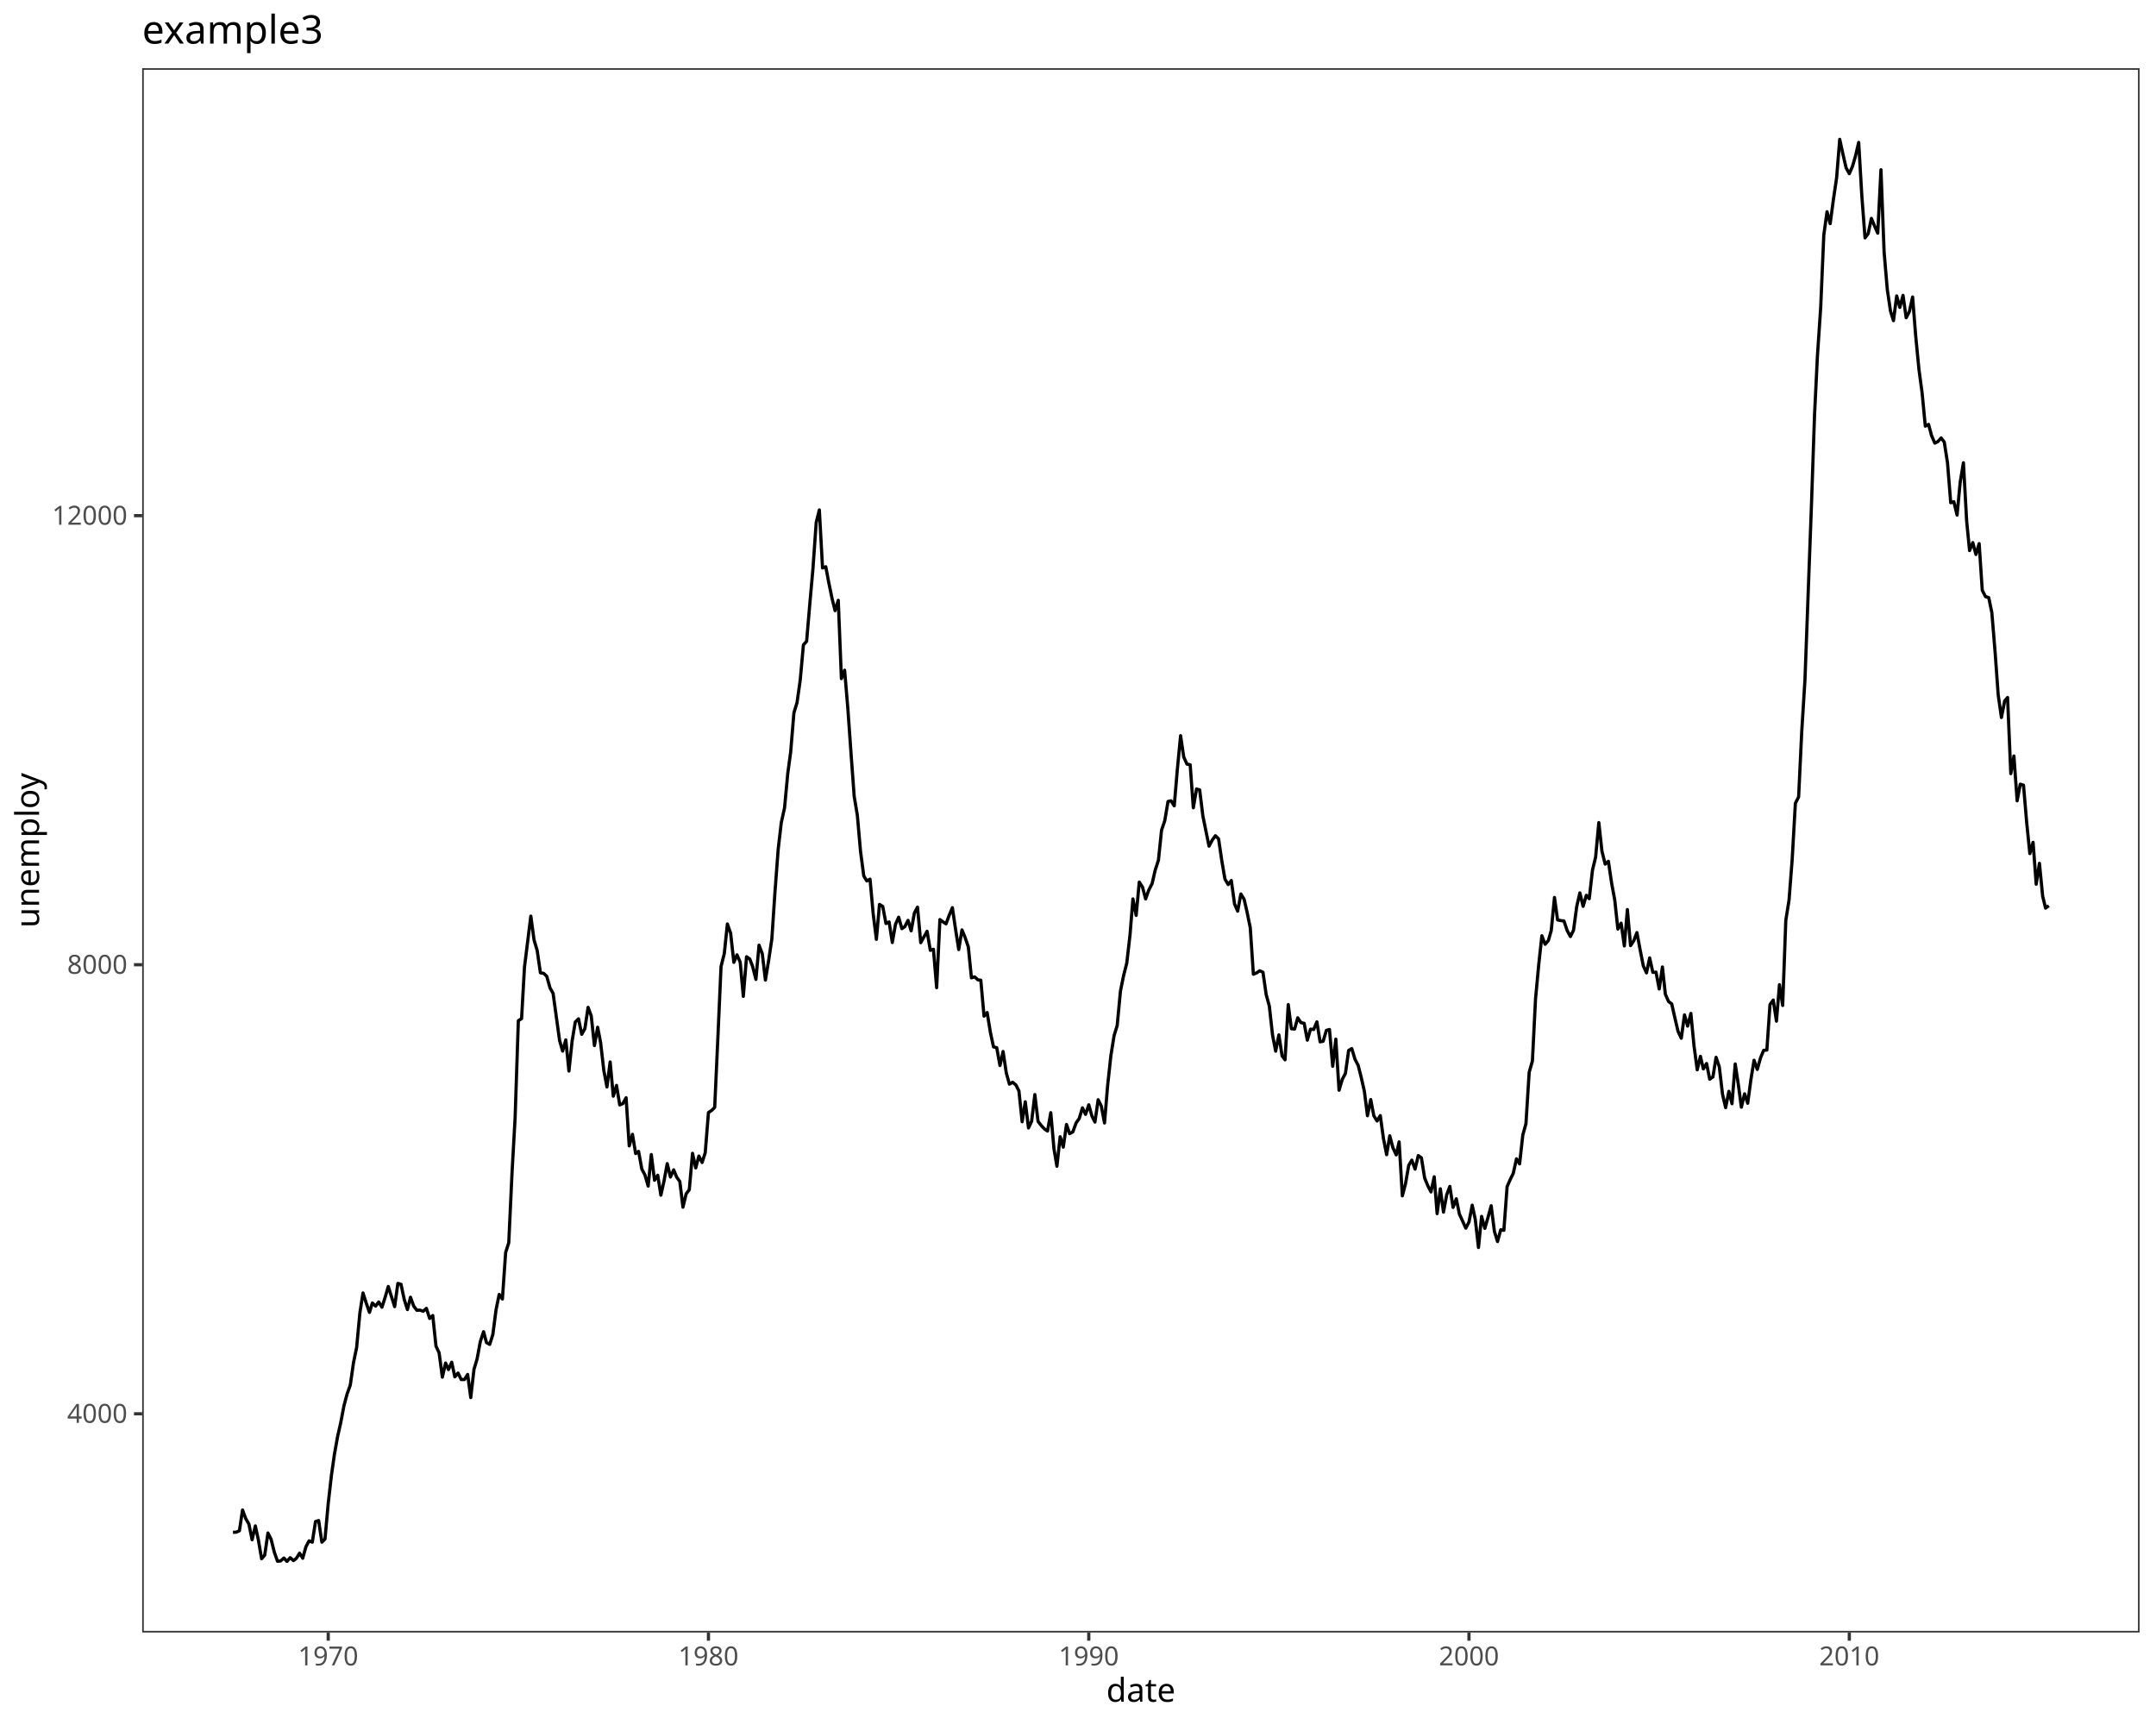
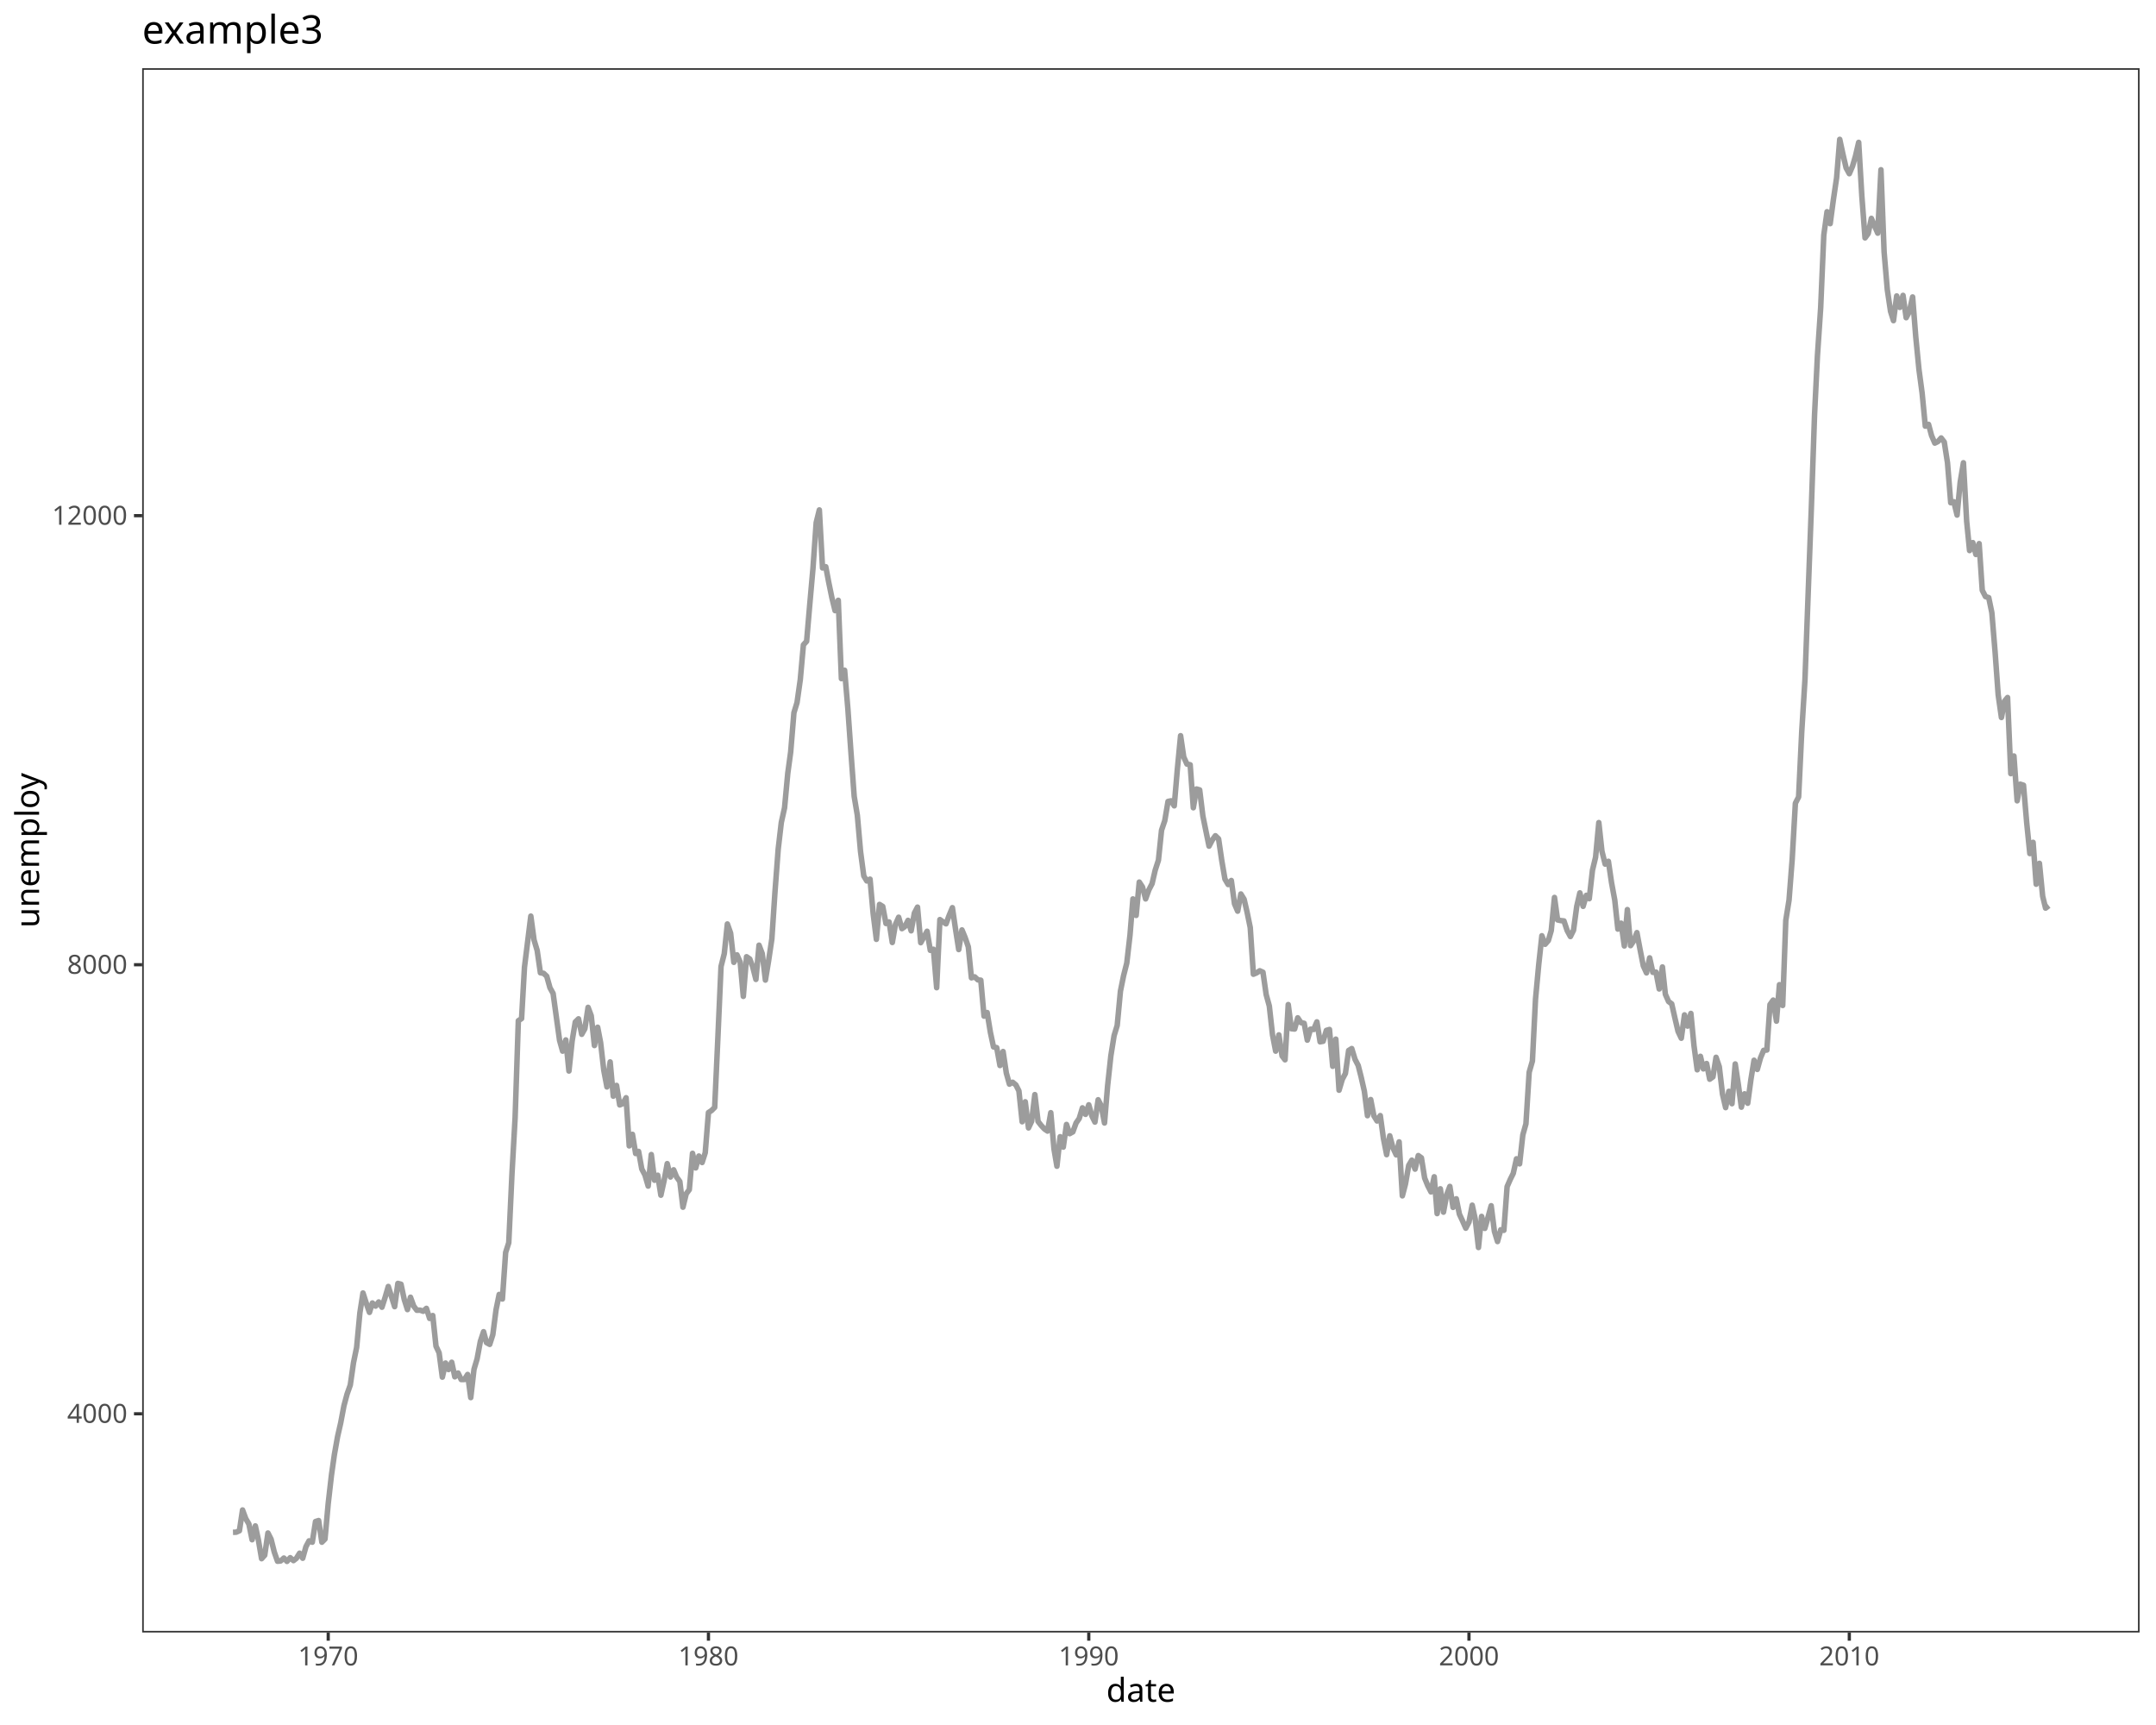
<svg xmlns="http://www.w3.org/2000/svg" class="svglite" data-engine-version="2.0" width="720.00pt" height="576.00pt" viewBox="0 0 720.00 576.00">
  <defs>
    <style type="text/css">
    .svglite line, .svglite polyline, .svglite polygon, .svglite path, .svglite rect, .svglite circle {
      fill: none;
      stroke: #000000;
      stroke-linecap: round;
      stroke-linejoin: round;
      stroke-miterlimit: 10.00;
    }
  </style>
  </defs>
  <rect width="100%" height="100%" style="stroke: none; fill: #FFFFFF;" />
  <defs>
    <clipPath id="cpMC4wMHw3MjAuMDB8MC4wMHw1NzYuMDA=">
      <rect x="0.00" y="0.00" width="720.00" height="576.00" />
    </clipPath>
  </defs>
  <g clip-path="url(#cpMC4wMHw3MjAuMDB8MC4wMHw1NzYuMDA=)">
    <rect x="0.00" y="0.00" width="720.00" height="576.00" style="stroke-width: 1.07; stroke: #FFFFFF; fill: #FFFFFF;" />
  </g>
  <defs>
    <clipPath id="cpNDcuNDh8NzE0LjUyfDIyLjc4fDU0NS4xMQ==">
      <rect x="47.48" y="22.78" width="667.04" height="522.33" />
    </clipPath>
  </defs>
  <g clip-path="url(#cpNDcuNDh8NzE0LjUyfDIyLjc4fDU0NS4xMQ==)">
    <rect x="47.48" y="22.78" width="667.04" height="522.33" style="stroke-width: 1.07; stroke: none; fill: #FFFFFF;" />
-     <polyline points="77.80,511.66 78.88,511.62 79.95,511.14 81.00,504.20 82.07,507.09 83.12,508.89 84.19,514.14 85.27,509.52 86.28,514.17 87.36,520.47 88.40,519.31 89.48,511.89 90.52,513.95 91.60,518.26 92.68,521.33 93.72,521.22 94.80,520.25 95.84,521.37 96.92,520.13 98.00,521.11 98.97,520.36 100.05,518.63 101.09,520.32 102.17,516.46 103.21,514.51 104.29,514.96 105.37,508.06 106.41,507.73 107.49,514.96 108.53,513.91 109.61,502.03 110.69,492.58 111.66,485.76 112.74,479.68 113.78,475.11 114.86,469.41 115.90,465.52 116.98,462.48 118.06,454.98 119.10,449.92 120.18,438.41 121.22,431.74 122.30,435.11 123.38,438.22 124.35,435.08 125.43,436.13 126.47,434.74 127.55,436.50 128.59,433.28 129.67,429.57 130.75,433.01 131.79,436.31 132.87,428.55 133.91,428.82 134.99,433.88 136.07,437.29 137.08,433.16 138.16,436.13 139.20,437.51 140.28,437.47 141.32,437.85 142.40,436.88 143.48,440.25 144.52,439.27 145.60,449.51 146.64,451.72 147.72,459.85 148.80,455.13 149.77,457.31 150.85,454.87 151.89,459.74 152.97,458.47 154.01,460.64 155.09,460.64 156.17,458.95 157.21,466.68 158.29,457.23 159.33,453.74 160.41,447.93 161.49,444.67 162.46,448.31 163.54,448.91 164.58,445.65 165.66,437.32 166.70,432.23 167.78,433.76 168.86,418.21 169.90,414.98 170.98,391.85 172.02,373.26 173.10,340.83 174.18,340.12 175.15,322.95 176.23,314.26 177.27,305.90 178.35,313.88 179.39,317.37 180.47,324.83 181.55,325.01 182.59,325.99 183.67,329.85 184.71,331.72 185.79,339.60 186.87,347.39 187.88,350.99 188.95,347.24 190.00,357.63 191.07,347.54 192.12,341.25 193.20,340.20 194.27,345.37 195.32,343.50 196.39,336.37 197.44,339.18 198.51,349.12 199.59,343.01 200.57,348.11 201.64,357.40 202.69,362.95 203.76,354.59 204.81,366.03 205.89,362.43 206.96,368.95 208.01,368.50 209.08,366.55 210.13,382.63 211.21,378.77 212.28,385.18 213.26,384.47 214.33,390.35 215.38,392.34 216.46,396.05 217.50,385.52 218.58,394.10 219.65,392.42 220.70,399.09 221.78,394.22 222.82,388.55 223.90,393.02 224.97,390.62 225.95,393.02 227.03,394.52 228.07,403.10 229.15,398.64 230.19,397.25 231.27,385.11 232.34,389.98 233.39,386.01 234.47,388.18 235.51,384.92 236.59,371.50 237.66,370.79 238.67,369.77 239.75,346.19 240.79,322.73 241.87,318.45 242.91,308.52 243.99,311.59 245.07,321.34 246.11,318.83 247.19,321.27 248.23,332.70 249.31,319.47 250.39,320.22 251.36,322.80 252.44,327.04 253.48,315.61 254.56,318.45 255.61,327.26 256.68,320.78 257.76,313.51 258.80,297.91 259.88,283.55 260.92,274.63 262.00,269.76 263.08,258.21 264.05,251.09 265.13,238.01 266.17,234.60 267.25,226.99 268.30,215.33 269.37,214.13 270.45,201.53 271.49,189.84 272.57,174.51 273.62,170.27 274.69,189.65 275.77,189.24 276.74,194.37 277.82,199.62 278.87,203.90 279.94,200.45 280.99,226.61 282.06,223.80 283.14,236.58 284.19,251.39 285.26,265.94 286.31,272.23 287.38,284.34 288.46,292.48 289.47,294.16 290.55,293.56 291.59,305.03 292.67,313.66 293.71,302.00 294.79,302.67 295.87,308.37 296.91,307.85 297.99,314.71 299.03,308.71 300.11,306.27 301.19,310.09 302.16,309.42 303.24,307.32 304.28,310.81 305.36,304.88 306.40,302.90 307.48,314.78 308.56,312.83 309.60,310.96 310.68,317.33 311.72,316.96 312.80,329.81 313.88,307.06 314.85,307.77 315.93,308.48 316.97,305.67 318.05,303.08 319.09,310.17 320.17,317.07 321.25,310.51 322.29,313.02 323.37,316.17 324.41,326.51 325.49,326.18 326.57,327.19 327.54,327.30 328.62,339.30 329.66,338.10 330.74,344.70 331.78,349.57 332.86,349.83 333.94,355.79 334.98,351.11 336.06,358.30 337.10,362.01 338.18,361.38 339.26,362.28 340.27,364.26 341.35,374.57 342.39,367.90 343.47,376.63 344.51,374.42 345.59,365.50 346.66,374.46 347.71,375.81 348.79,376.97 349.83,377.68 350.91,371.54 351.98,383.64 352.96,389.42 354.04,379.56 355.08,383.04 356.16,375.47 357.20,378.55 358.28,377.95 359.36,374.98 360.40,373.49 361.48,369.92 362.52,372.10 363.60,368.91 364.67,372.70 365.65,374.68 366.73,367.22 367.77,369.29 368.85,374.98 369.89,362.54 370.97,352.57 372.05,345.82 373.09,342.41 374.17,330.98 375.21,325.84 376.29,321.57 377.37,312.19 378.34,300.16 379.42,305.67 380.46,294.54 381.54,296.19 382.58,300.16 383.66,297.16 384.74,295.06 385.78,290.56 386.86,287.23 387.90,277.22 388.98,274.03 390.06,267.62 391.06,267.40 392.14,269.08 393.19,256.75 394.26,245.66 395.31,252.78 396.38,255.14 397.46,255.36 398.51,269.72 399.58,263.46 400.63,263.76 401.70,272.46 402.78,277.78 403.76,282.54 404.83,280.52 405.88,279.06 406.95,280.11 408.00,287.27 409.07,293.53 410.15,295.36 411.20,294.01 412.27,301.81 413.32,304.25 414.39,298.51 415.47,300.27 416.45,304.51 417.52,309.72 418.57,325.31 419.64,324.86 420.69,324.15 421.77,324.64 422.84,332.10 423.89,335.92 424.96,345.56 426.01,350.99 427.08,345.56 428.16,352.60 429.14,353.88 430.21,335.44 431.26,343.50 432.34,343.61 433.38,339.86 434.46,341.47 435.53,341.70 436.58,347.32 437.65,343.65 438.70,343.76 439.78,341.21 440.85,347.88 441.86,347.69 442.94,344.06 443.98,343.76 445.06,356.05 446.10,346.98 447.18,364.04 448.26,360.40 449.30,358.45 450.38,350.77 451.42,350.13 452.50,353.69 453.58,355.79 454.55,359.61 455.63,364.38 456.67,372.55 457.75,367.15 458.79,372.55 459.87,374.31 460.95,372.51 461.99,380.08 463.07,385.56 464.11,379.26 465.19,383.31 466.27,385.63 467.24,381.28 468.32,399.31 469.36,395.34 470.44,389.15 471.48,387.39 472.56,390.39 473.64,385.86 474.68,386.61 475.76,393.35 476.80,395.90 477.88,398.00 478.96,392.94 479.93,405.24 481.01,396.95 482.05,404.75 483.13,398.94 484.18,396.16 485.25,403.17 486.33,400.29 487.37,405.42 488.45,407.75 489.50,410.11 490.57,408.05 491.65,402.42 492.66,407.11 493.74,416.56 494.78,406.17 495.86,410.18 496.90,406.59 497.98,402.61 499.06,411.16 500.10,414.57 501.18,410.63 502.22,410.82 503.30,396.24 504.38,393.77 505.35,391.82 506.43,386.94 507.47,388.63 508.55,378.96 509.59,375.25 510.67,358.04 511.75,354.29 512.79,333.60 513.87,322.02 514.91,312.46 515.99,315.31 517.07,314.07 518.04,310.73 519.12,299.67 520.16,307.17 521.24,307.40 522.28,307.51 523.36,310.73 524.44,312.72 525.48,310.62 526.56,302.64 527.60,298.14 528.68,302.64 529.76,298.96 530.73,300.09 531.81,290.56 532.85,286.25 533.93,274.67 534.97,284.23 536.05,288.54 537.13,287.60 538.17,294.69 539.25,300.54 540.29,310.24 541.37,308.26 542.45,315.87 543.46,303.72 544.53,315.76 545.58,314.18 546.65,311.41 547.70,317.03 548.78,322.50 549.85,324.86 550.90,319.84 551.97,324.68 553.02,324.60 554.10,330.23 555.17,322.88 556.15,331.99 557.22,334.42 558.27,335.21 559.35,339.97 560.39,344.40 561.47,346.68 562.54,338.88 563.59,342.63 564.67,338.40 565.71,349.16 566.79,357.22 567.86,352.72 568.84,356.92 569.92,355.12 570.96,360.36 572.04,359.58 573.08,353.05 574.16,356.20 575.23,365.35 576.28,369.85 577.36,364.41 578.40,368.54 579.48,355.27 580.55,362.35 581.53,369.70 582.61,365.24 583.65,368.39 584.73,360.40 585.77,354.03 586.85,357.10 587.93,353.24 588.97,350.73 590.05,350.62 591.09,335.44 592.17,333.94 593.25,340.98 594.25,328.80 595.33,335.74 596.37,307.32 597.45,300.57 598.50,287.00 599.57,268.22 600.65,266.12 601.69,244.38 602.77,226.99 603.81,198.95 604.89,170.01 605.97,138.52 606.94,118.73 608.02,102.72 609.06,78.50 610.14,70.70 611.19,74.68 612.26,66.69 613.34,59.38 614.38,46.53 615.46,51.51 616.51,56.05 617.58,58.00 618.66,55.49 619.63,52.15 620.71,47.54 621.76,65.38 622.83,79.44 623.88,78.01 624.95,72.92 626.03,75.50 627.08,77.86 628.15,56.68 629.20,84.16 630.27,96.72 631.35,103.96 632.33,107.07 633.40,98.82 634.45,102.64 635.52,98.63 636.57,106.09 637.64,104.03 638.72,99.16 639.77,112.43 640.84,123.37 641.89,131.21 642.96,142.30 644.04,141.70 645.05,145.45 646.13,147.96 647.17,147.44 648.25,146.24 649.29,147.59 650.37,154.52 651.45,167.87 652.49,167.53 653.57,171.99 654.61,161.01 655.69,154.52 656.77,174.06 657.74,183.84 658.82,181.18 659.86,185.15 660.94,181.52 661.98,197.11 663.06,199.21 664.14,199.55 665.18,204.57 666.26,217.65 667.30,232.01 668.38,239.58 669.46,234.07 670.43,232.91 671.51,258.33 672.55,252.44 673.63,267.40 674.67,261.85 675.75,262.19 676.83,274.82 677.87,285.02 678.95,281.27 679.99,295.25 681.07,288.28 682.15,299.26 683.12,303.23 684.20,302.41 " style="stroke-width: 1.07; stroke-linecap: butt;" />
+     <polyline points="77.80,511.66 78.88,511.62 79.95,511.14 81.00,504.20 82.07,507.09 83.12,508.89 84.19,514.14 85.27,509.52 86.28,514.17 87.36,520.47 88.40,519.31 89.48,511.89 90.52,513.95 91.60,518.26 92.68,521.33 93.72,521.22 94.80,520.25 95.84,521.37 96.92,520.13 98.00,521.11 98.97,520.36 100.05,518.63 101.09,520.32 102.17,516.46 103.21,514.51 104.29,514.96 105.37,508.06 106.41,507.73 107.49,514.96 108.53,513.91 109.61,502.03 110.69,492.58 111.66,485.76 112.74,479.68 113.78,475.11 114.86,469.41 115.90,465.52 116.98,462.48 118.06,454.98 119.10,449.92 120.18,438.41 121.22,431.74 122.30,435.11 123.38,438.22 124.35,435.08 125.43,436.13 126.47,434.74 127.55,436.50 128.59,433.28 129.67,429.57 130.75,433.01 131.79,436.31 132.87,428.55 133.91,428.82 134.99,433.88 136.07,437.29 137.08,433.16 138.16,436.13 139.20,437.51 140.28,437.47 141.32,437.85 142.40,436.88 143.48,440.25 144.52,439.27 145.60,449.51 146.64,451.72 147.72,459.85 148.80,455.13 149.77,457.31 150.85,454.87 151.89,459.74 152.97,458.47 154.01,460.64 155.09,460.64 156.17,458.95 157.21,466.68 158.29,457.23 159.33,453.74 160.41,447.93 161.49,444.67 162.46,448.31 163.54,448.91 164.58,445.65 165.66,437.32 166.70,432.23 167.78,433.76 168.86,418.21 169.90,414.98 170.98,391.85 172.02,373.26 173.10,340.83 174.18,340.12 175.15,322.95 176.23,314.26 177.27,305.90 178.35,313.88 179.39,317.37 180.47,324.83 181.55,325.01 182.59,325.99 183.67,329.85 184.71,331.72 185.79,339.60 186.87,347.39 187.88,350.99 188.95,347.24 190.00,357.63 191.07,347.54 192.12,341.25 193.20,340.20 194.27,345.37 195.32,343.50 196.39,336.37 197.44,339.18 198.51,349.12 199.59,343.01 200.57,348.11 201.64,357.40 202.69,362.95 203.76,354.59 204.81,366.03 205.89,362.43 206.96,368.95 208.01,368.50 209.08,366.55 210.13,382.63 211.21,378.77 212.28,385.18 213.26,384.47 214.33,390.35 215.38,392.34 216.46,396.05 217.50,385.52 218.58,394.10 219.65,392.42 220.70,399.09 221.78,394.22 222.82,388.55 223.90,393.02 224.97,390.62 225.95,393.02 227.03,394.52 228.07,403.10 229.15,398.64 230.19,397.25 231.27,385.11 232.34,389.98 233.39,386.01 234.47,388.18 235.51,384.92 236.59,371.50 237.66,370.79 238.67,369.77 239.75,346.19 240.79,322.73 241.87,318.45 242.91,308.52 243.99,311.59 245.07,321.34 246.11,318.83 247.19,321.27 248.23,332.70 249.31,319.47 250.39,320.22 251.36,322.80 252.44,327.04 253.48,315.61 254.56,318.45 255.61,327.26 256.68,320.78 257.76,313.51 258.80,297.91 259.88,283.55 260.92,274.63 262.00,269.76 263.08,258.21 264.05,251.09 265.13,238.01 266.17,234.60 267.25,226.99 268.30,215.33 269.37,214.13 270.45,201.53 271.49,189.84 272.57,174.51 273.62,170.27 274.69,189.65 275.77,189.24 276.74,194.37 277.82,199.62 278.87,203.90 279.94,200.45 280.99,226.61 282.06,223.80 283.14,236.58 284.19,251.39 285.26,265.94 286.31,272.23 287.38,284.34 288.46,292.48 289.47,294.16 290.55,293.56 291.59,305.03 292.67,313.66 293.71,302.00 294.79,302.67 295.87,308.37 296.91,307.85 297.99,314.71 299.03,308.71 300.11,306.27 301.19,310.09 302.16,309.42 303.24,307.32 304.28,310.81 305.36,304.88 306.40,302.90 307.48,314.78 308.56,312.83 309.60,310.96 310.68,317.33 311.72,316.96 312.80,329.81 313.88,307.06 314.85,307.77 315.93,308.48 316.97,305.67 318.05,303.08 319.09,310.17 320.17,317.07 321.25,310.51 322.29,313.02 323.37,316.17 324.41,326.51 325.49,326.18 326.57,327.19 327.54,327.30 328.62,339.30 329.66,338.10 330.74,344.70 331.78,349.57 332.86,349.83 333.94,355.79 334.98,351.11 336.06,358.30 337.10,362.01 338.18,361.38 339.26,362.28 340.27,364.26 341.35,374.57 342.39,367.90 343.47,376.63 344.51,374.42 345.59,365.50 346.66,374.46 347.71,375.81 348.79,376.97 349.83,377.68 350.91,371.54 351.98,383.64 352.96,389.42 354.04,379.56 355.08,383.04 356.16,375.47 357.20,378.55 358.28,377.95 359.36,374.98 360.40,373.49 361.48,369.92 362.52,372.10 363.60,368.91 364.67,372.70 365.65,374.68 366.73,367.22 367.77,369.29 368.85,374.98 369.89,362.54 370.97,352.57 372.05,345.82 373.09,342.41 374.17,330.98 375.21,325.84 376.29,321.57 377.37,312.19 378.34,300.16 379.42,305.67 380.46,294.54 381.54,296.19 382.58,300.16 383.66,297.16 384.74,295.06 385.78,290.56 386.86,287.23 387.90,277.22 388.98,274.03 390.06,267.62 391.06,267.40 392.14,269.08 393.19,256.75 394.26,245.66 395.31,252.78 396.38,255.14 397.46,255.36 398.51,269.72 399.58,263.46 400.63,263.76 401.70,272.46 402.78,277.78 403.76,282.54 404.83,280.52 405.88,279.06 406.95,280.11 408.00,287.27 409.07,293.53 410.15,295.36 411.20,294.01 412.27,301.81 413.32,304.25 414.39,298.51 415.47,300.27 416.45,304.51 417.52,309.72 418.57,325.31 419.64,324.86 420.69,324.15 421.77,324.64 422.84,332.10 423.89,335.92 424.96,345.56 426.01,350.99 427.08,345.56 428.16,352.60 429.14,353.88 430.21,335.44 431.26,343.50 432.34,343.61 433.38,339.86 434.46,341.47 435.53,341.70 436.58,347.32 437.65,343.65 438.70,343.76 439.78,341.21 440.85,347.88 441.86,347.69 442.94,344.06 443.98,343.76 445.06,356.05 446.10,346.98 447.18,364.04 448.26,360.40 449.30,358.45 450.38,350.77 451.42,350.13 452.50,353.69 453.58,355.79 454.55,359.61 455.63,364.38 456.67,372.55 457.75,367.15 458.79,372.55 459.87,374.31 460.95,372.51 461.99,380.08 463.07,385.56 464.11,379.26 465.19,383.31 466.27,385.63 467.24,381.28 468.32,399.31 469.36,395.34 470.44,389.15 471.48,387.39 472.56,390.39 473.64,385.86 474.68,386.61 475.76,393.35 476.80,395.90 477.88,398.00 478.96,392.94 479.93,405.24 481.01,396.95 482.05,404.75 483.13,398.94 484.18,396.16 485.25,403.17 486.33,400.29 487.37,405.42 488.45,407.75 489.50,410.11 490.57,408.05 491.65,402.42 492.66,407.11 493.74,416.56 494.78,406.17 495.86,410.18 496.90,406.59 497.98,402.61 499.06,411.16 500.10,414.57 501.18,410.63 502.22,410.82 503.30,396.24 504.38,393.77 505.35,391.82 506.43,386.94 507.47,388.63 508.55,378.96 509.59,375.25 510.67,358.04 511.75,354.29 512.79,333.60 513.87,322.02 514.91,312.46 515.99,315.31 517.07,314.07 518.04,310.73 519.12,299.67 520.16,307.17 521.24,307.40 522.28,307.51 523.36,310.73 524.44,312.72 525.48,310.62 526.56,302.64 527.60,298.14 528.68,302.64 529.76,298.96 530.73,300.09 531.81,290.56 532.85,286.25 533.93,274.67 534.97,284.23 536.05,288.54 537.13,287.60 538.17,294.69 539.25,300.54 540.29,310.24 541.37,308.26 542.45,315.87 543.46,303.72 544.53,315.76 545.58,314.18 546.65,311.41 547.70,317.03 548.78,322.50 549.85,324.86 550.90,319.84 551.97,324.68 553.02,324.60 554.10,330.23 555.17,322.88 556.15,331.99 557.22,334.42 558.27,335.21 559.35,339.97 560.39,344.40 561.47,346.68 562.54,338.88 563.59,342.63 564.67,338.40 565.71,349.16 566.79,357.22 567.86,352.72 568.84,356.92 569.92,355.12 570.96,360.36 572.04,359.58 573.08,353.05 574.16,356.20 575.23,365.35 576.28,369.85 577.36,364.41 578.40,368.54 579.48,355.27 580.55,362.35 581.53,369.70 582.61,365.24 583.65,368.39 584.73,360.40 585.77,354.03 586.85,357.10 587.93,353.24 588.97,350.73 590.05,350.62 591.09,335.44 592.17,333.94 593.25,340.98 594.25,328.80 595.33,335.74 596.37,307.32 597.45,300.57 598.50,287.00 599.57,268.22 600.65,266.12 601.69,244.38 602.77,226.99 603.81,198.95 604.89,170.01 605.97,138.52 606.94,118.73 608.02,102.72 609.06,78.50 610.14,70.70 611.19,74.68 612.26,66.69 613.34,59.38 614.38,46.53 615.46,51.51 616.51,56.05 617.58,58.00 618.66,55.49 619.63,52.15 620.71,47.54 621.76,65.38 622.83,79.44 623.88,78.01 624.95,72.92 626.03,75.50 627.08,77.86 628.15,56.68 629.20,84.16 630.27,96.72 631.35,103.96 632.33,107.07 633.40,98.82 634.45,102.64 635.52,98.63 636.57,106.09 637.64,104.03 638.72,99.16 639.77,112.43 640.84,123.37 641.89,131.21 642.96,142.30 644.04,141.70 645.05,145.45 646.13,147.96 647.17,147.44 648.25,146.24 649.29,147.59 650.37,154.52 651.45,167.87 652.49,167.53 653.57,171.99 654.61,161.01 655.69,154.52 656.77,174.06 657.74,183.84 658.82,181.18 659.86,185.15 660.94,181.52 661.98,197.11 663.06,199.21 664.14,199.55 665.18,204.57 666.26,217.65 667.30,232.01 668.38,239.58 669.46,234.07 670.43,232.91 671.51,258.33 672.55,252.44 673.63,267.40 674.67,261.85 675.75,262.19 676.83,274.82 677.87,285.02 678.95,281.27 679.99,295.25 681.07,288.28 682.15,299.26 683.12,303.23 684.20,302.41 " style="stroke-width: 1.85; stroke: #000000; stroke-opacity: 0.39; stroke-linecap: butt;" />
    <rect x="47.48" y="22.78" width="667.04" height="522.33" style="stroke-width: 1.07; stroke: #333333;" />
  </g>
  <g clip-path="url(#cpMC4wMHw3MjAuMDB8MC4wMHw1NzYuMDA=)">
    <text x="42.55" y="475.10" text-anchor="end" style="font-size: 8.80px; fill: #4D4D4D; font-family: sans;" textLength="19.58px" lengthAdjust="spacingAndGlyphs">4000</text>
    <text x="42.55" y="325.16" text-anchor="end" style="font-size: 8.80px; fill: #4D4D4D; font-family: sans;" textLength="19.58px" lengthAdjust="spacingAndGlyphs">8000</text>
    <text x="42.55" y="175.21" text-anchor="end" style="font-size: 8.80px; fill: #4D4D4D; font-family: sans;" textLength="24.47px" lengthAdjust="spacingAndGlyphs">12000</text>
    <polyline points="44.74,472.08 47.48,472.08 " style="stroke-width: 1.07; stroke: #333333; stroke-linecap: butt;" />
    <polyline points="44.74,322.13 47.48,322.13 " style="stroke-width: 1.07; stroke: #333333; stroke-linecap: butt;" />
    <polyline points="44.74,172.18 47.48,172.18 " style="stroke-width: 1.07; stroke: #333333; stroke-linecap: butt;" />
    <polyline points="109.61,547.85 109.61,545.11 " style="stroke-width: 1.07; stroke: #333333; stroke-linecap: butt;" />
    <polyline points="236.59,547.85 236.59,545.11 " style="stroke-width: 1.07; stroke: #333333; stroke-linecap: butt;" />
    <polyline points="363.60,547.85 363.60,545.11 " style="stroke-width: 1.07; stroke: #333333; stroke-linecap: butt;" />
    <polyline points="490.57,547.85 490.57,545.11 " style="stroke-width: 1.07; stroke: #333333; stroke-linecap: butt;" />
    <polyline points="617.58,547.85 617.58,545.11 " style="stroke-width: 1.07; stroke: #333333; stroke-linecap: butt;" />
    <text x="109.61" y="556.10" text-anchor="middle" style="font-size: 8.80px; fill: #4D4D4D; font-family: sans;" textLength="19.58px" lengthAdjust="spacingAndGlyphs">1970</text>
    <text x="236.59" y="556.10" text-anchor="middle" style="font-size: 8.80px; fill: #4D4D4D; font-family: sans;" textLength="19.58px" lengthAdjust="spacingAndGlyphs">1980</text>
    <text x="363.60" y="556.10" text-anchor="middle" style="font-size: 8.80px; fill: #4D4D4D; font-family: sans;" textLength="19.58px" lengthAdjust="spacingAndGlyphs">1990</text>
    <text x="490.57" y="556.10" text-anchor="middle" style="font-size: 8.80px; fill: #4D4D4D; font-family: sans;" textLength="19.58px" lengthAdjust="spacingAndGlyphs">2000</text>
    <text x="617.58" y="556.10" text-anchor="middle" style="font-size: 8.80px; fill: #4D4D4D; font-family: sans;" textLength="19.58px" lengthAdjust="spacingAndGlyphs">2010</text>
    <text x="381.00" y="568.24" text-anchor="middle" style="font-size: 11.00px; font-family: sans;" textLength="21.41px" lengthAdjust="spacingAndGlyphs">date</text>
    <text transform="translate(13.05,283.95) rotate(-90)" text-anchor="middle" style="font-size: 11.00px; font-family: sans;" textLength="47.70px" lengthAdjust="spacingAndGlyphs">unemploy</text>
    <text x="47.48" y="14.56" style="font-size: 13.20px; font-family: sans;" textLength="57.25px" lengthAdjust="spacingAndGlyphs">example3</text>
  </g>
</svg>
